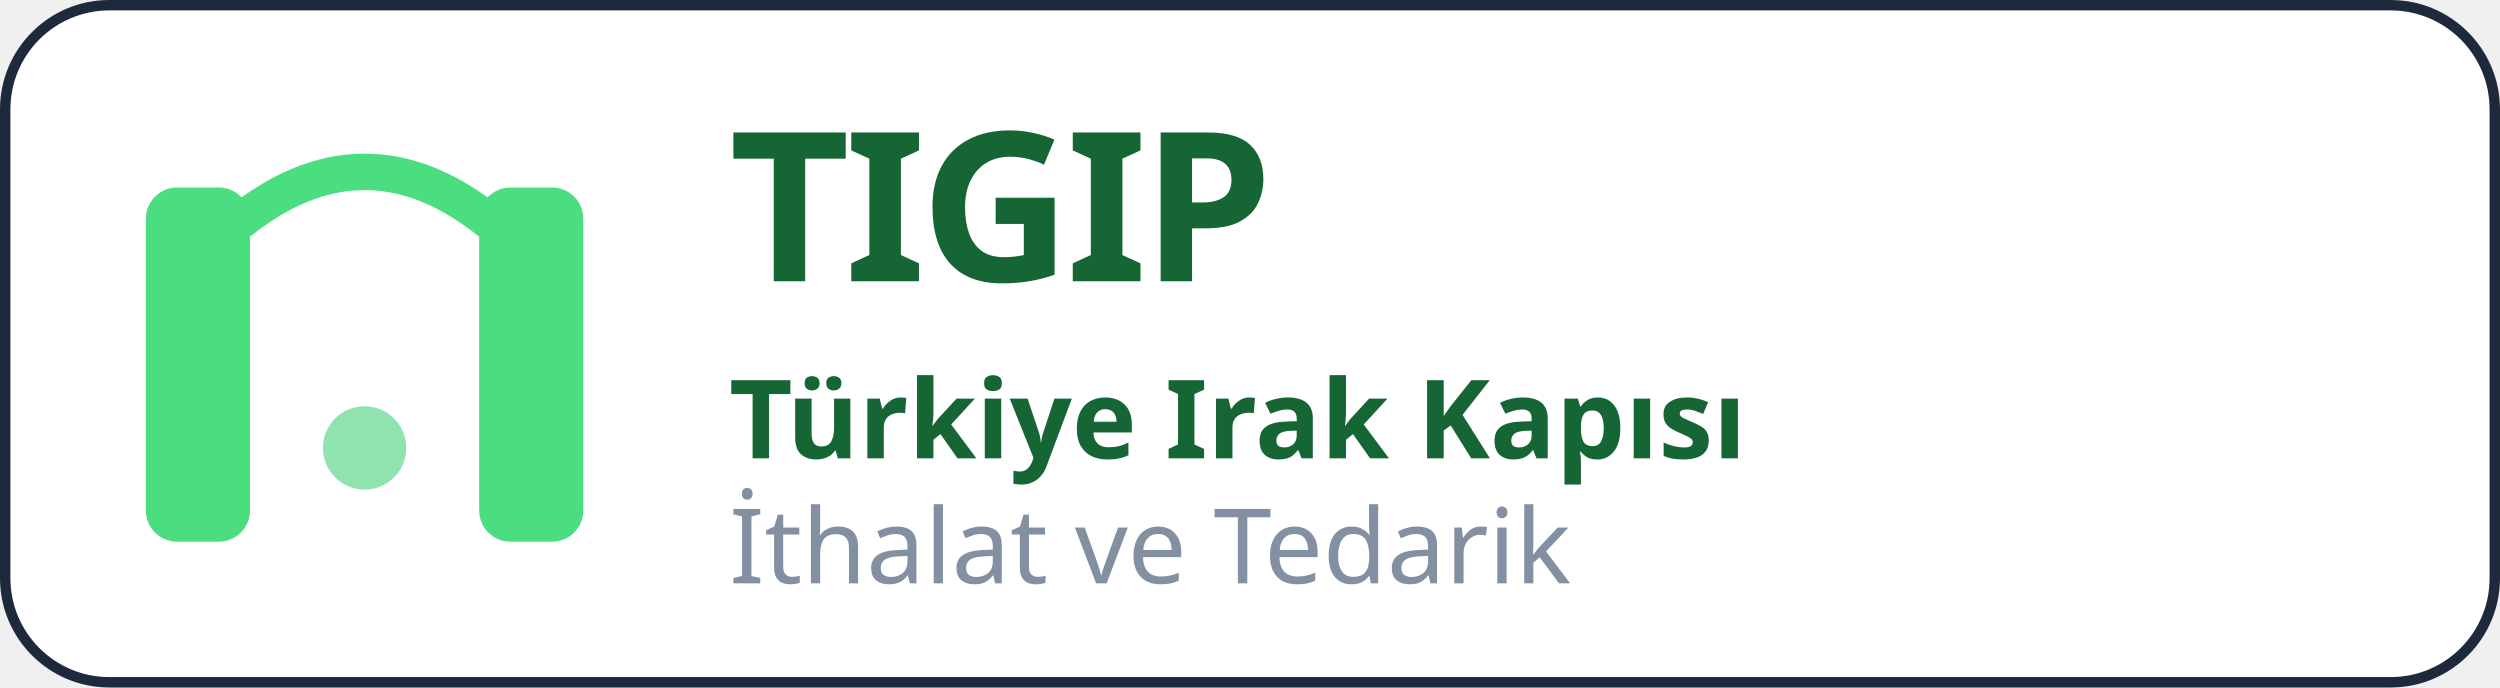
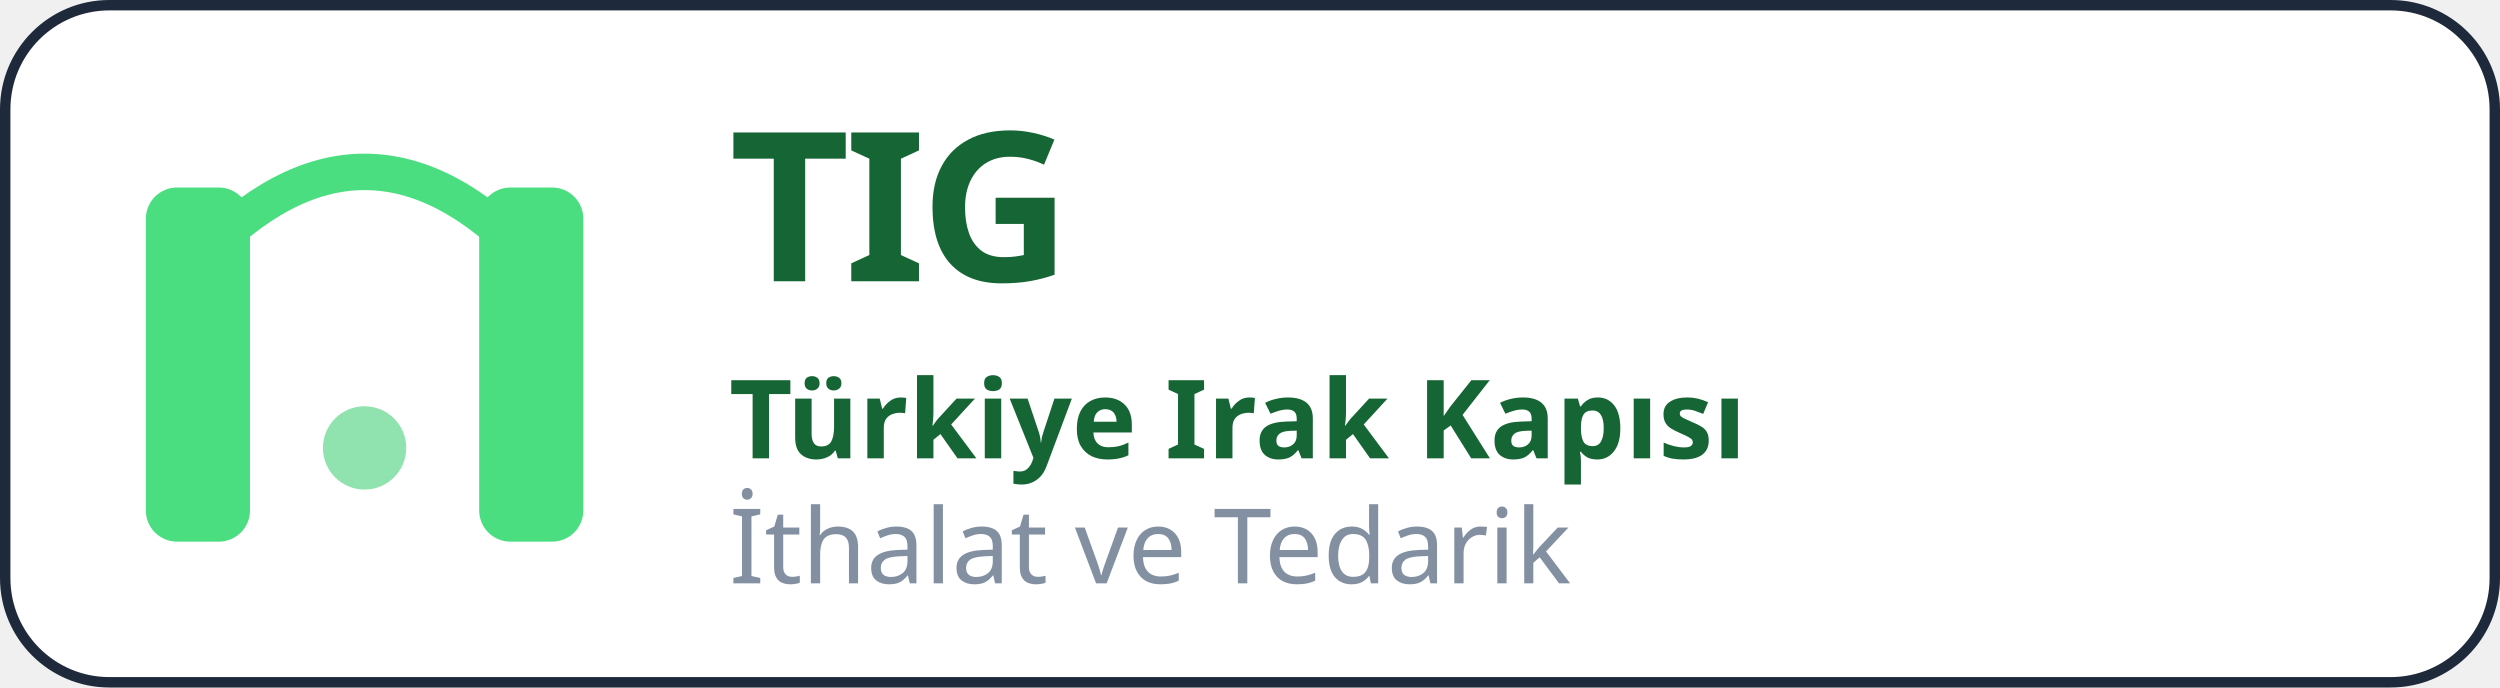
<svg xmlns="http://www.w3.org/2000/svg" viewBox="0 0 240 66" fill="none">
  <rect x="0.5" y="0.5" width="239" height="65" rx="10" fill="white" />
  <rect x="0.5" y="0.5" width="239" height="65" rx="10" stroke="#1e293b" stroke-width="1" />
  <rect x="14" y="18" width="10" height="34" rx="3" fill="#4ade80" />
  <rect x="46" y="18" width="10" height="34" rx="3" fill="#4ade80" />
  <path d="M19 25 Q35 8 51 25" stroke="#4ade80" stroke-width="3.5" fill="none" stroke-linecap="round" />
  <circle cx="35" cy="43" r="4" fill="#22c55e" opacity="0.5" />
-   <text x="70" y="27" font-family="system-ui,sans-serif" font-weight="800" font-size="20" fill="#166534" letter-spacing="-0.5">TIGIP</text>
+   <text x="70" y="27" font-family="system-ui,sans-serif" font-weight="800" font-size="20" fill="#166534" letter-spacing="-0.5">TIG</text>
  <text x="70" y="44" font-family="system-ui,sans-serif" font-weight="600" font-size="10.5" fill="#166534" letter-spacing="0">Türkiye Irak Kapısı</text>
  <text x="70" y="56" font-family="system-ui,sans-serif" font-weight="500" font-size="10" fill="#64748b" opacity="0.8" letter-spacing="0">İthalat ve Tedarik</text>
</svg>
